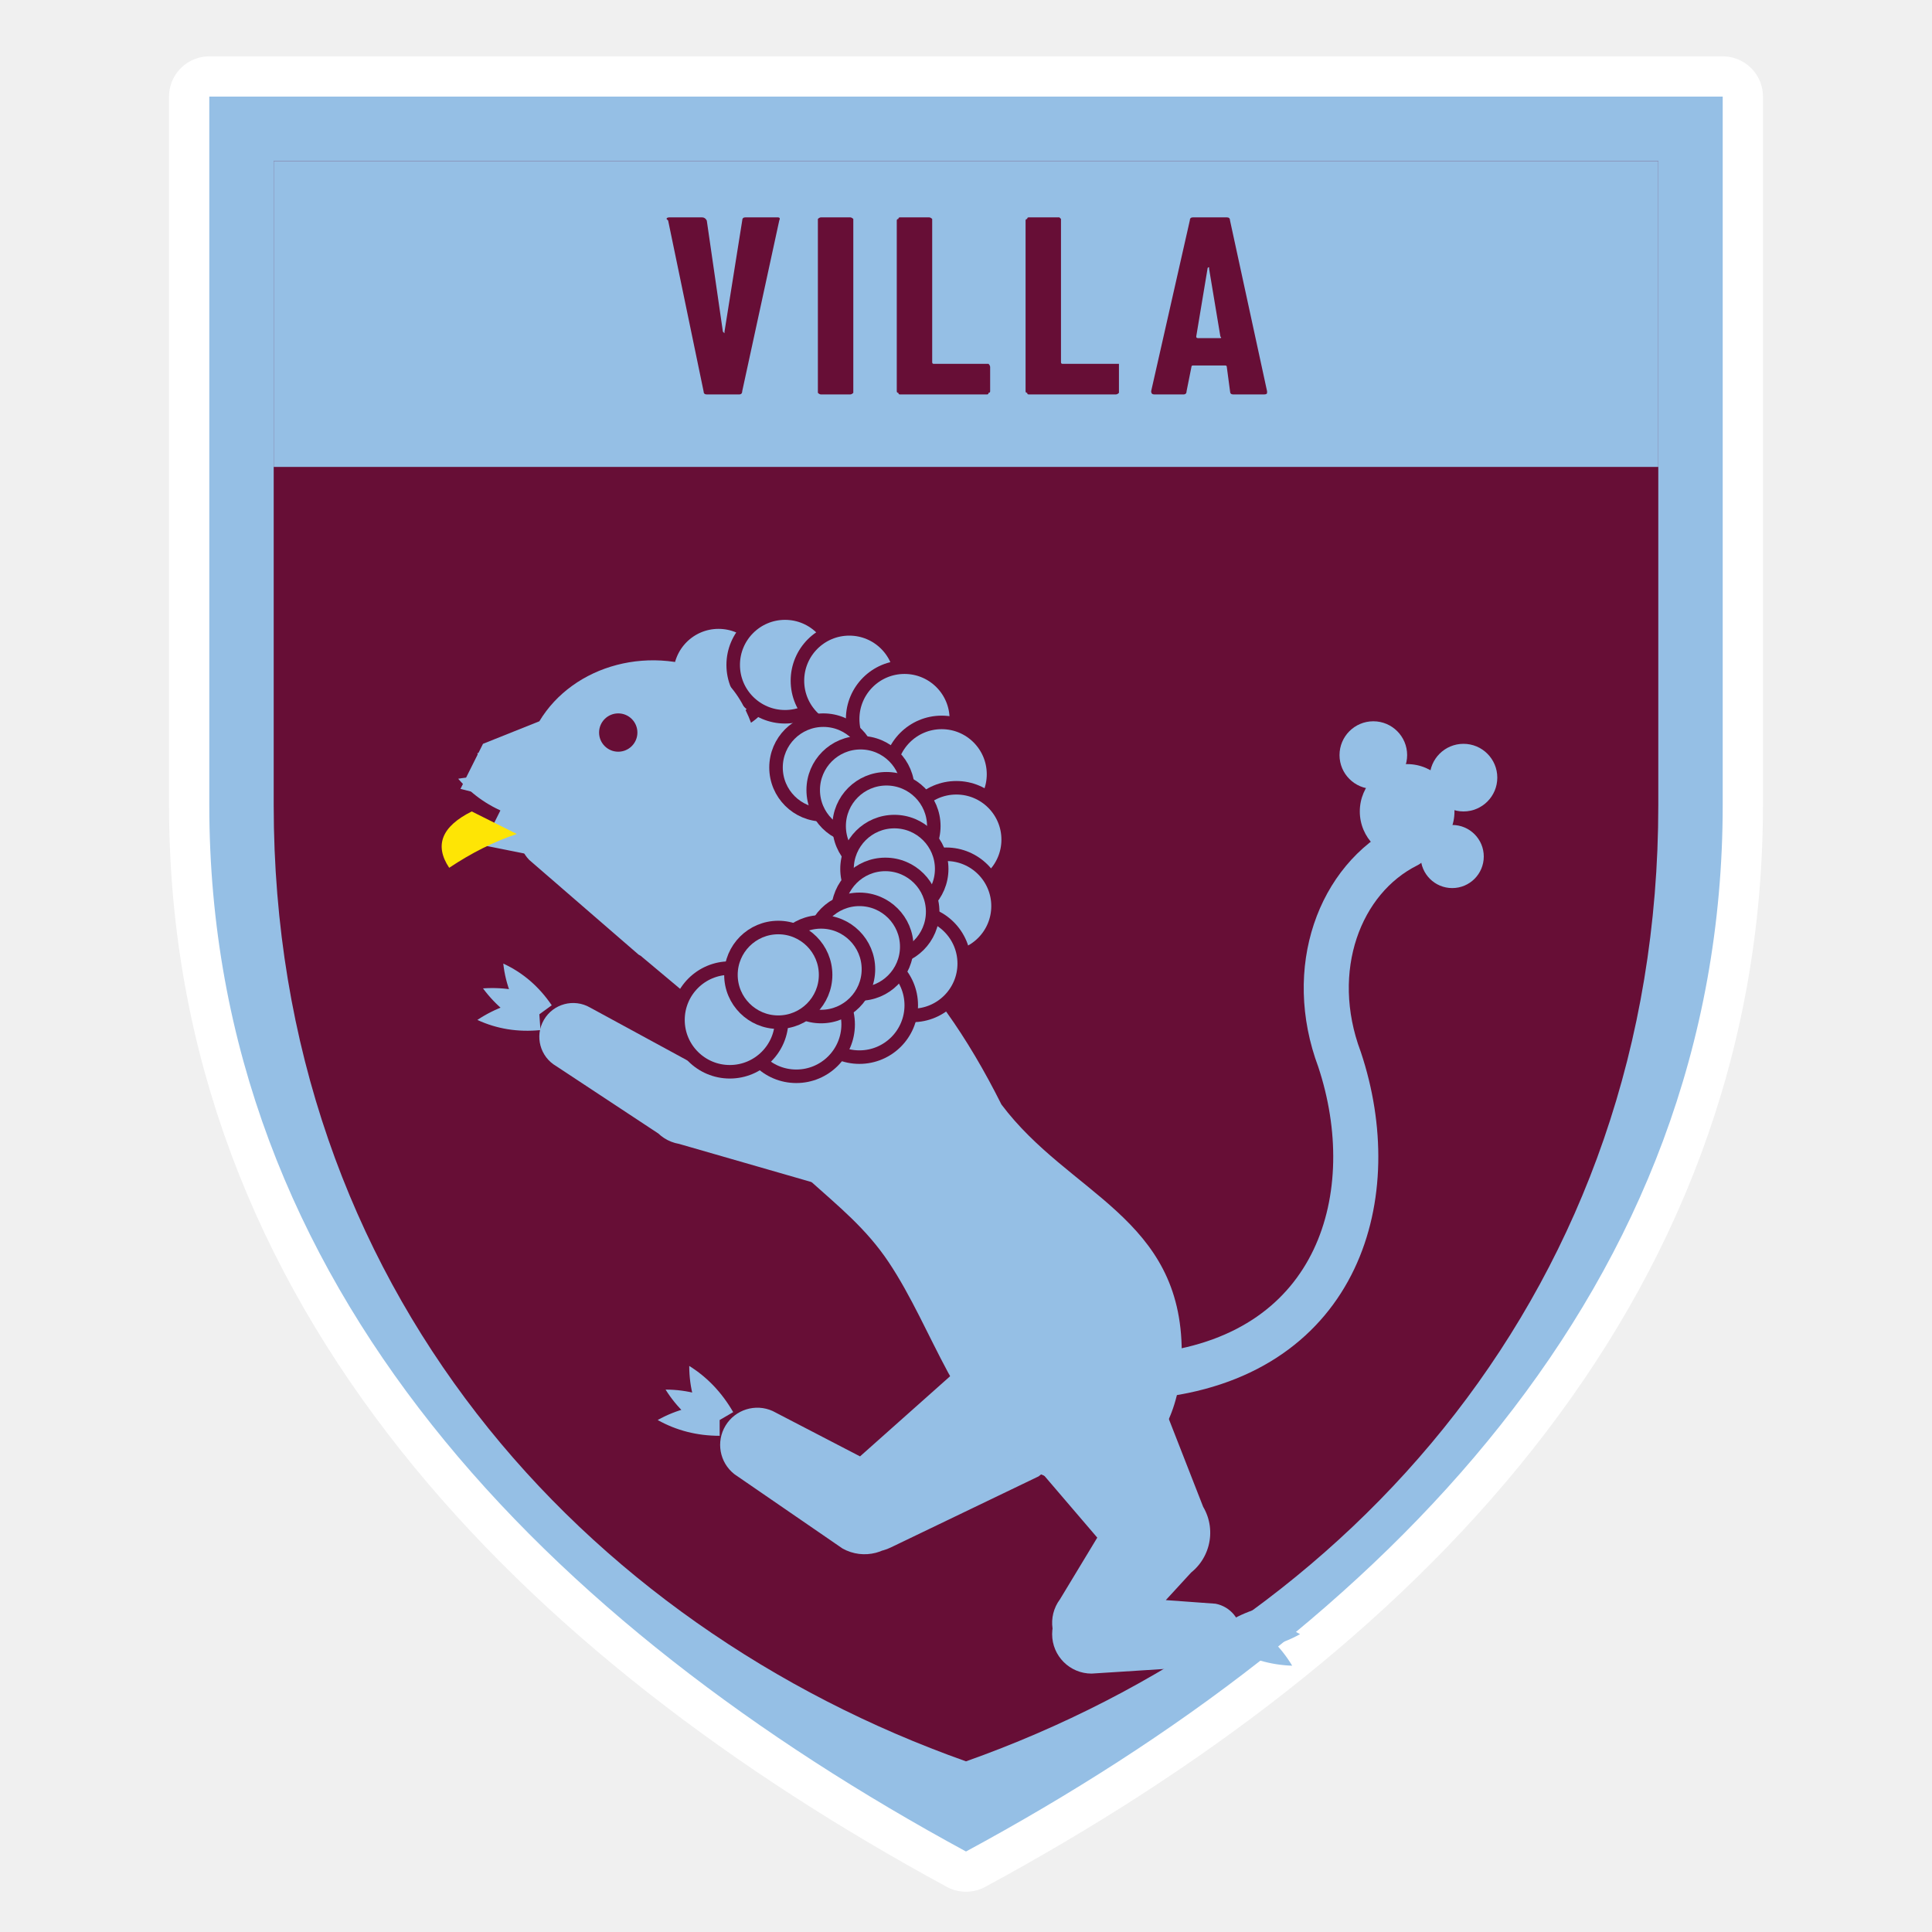
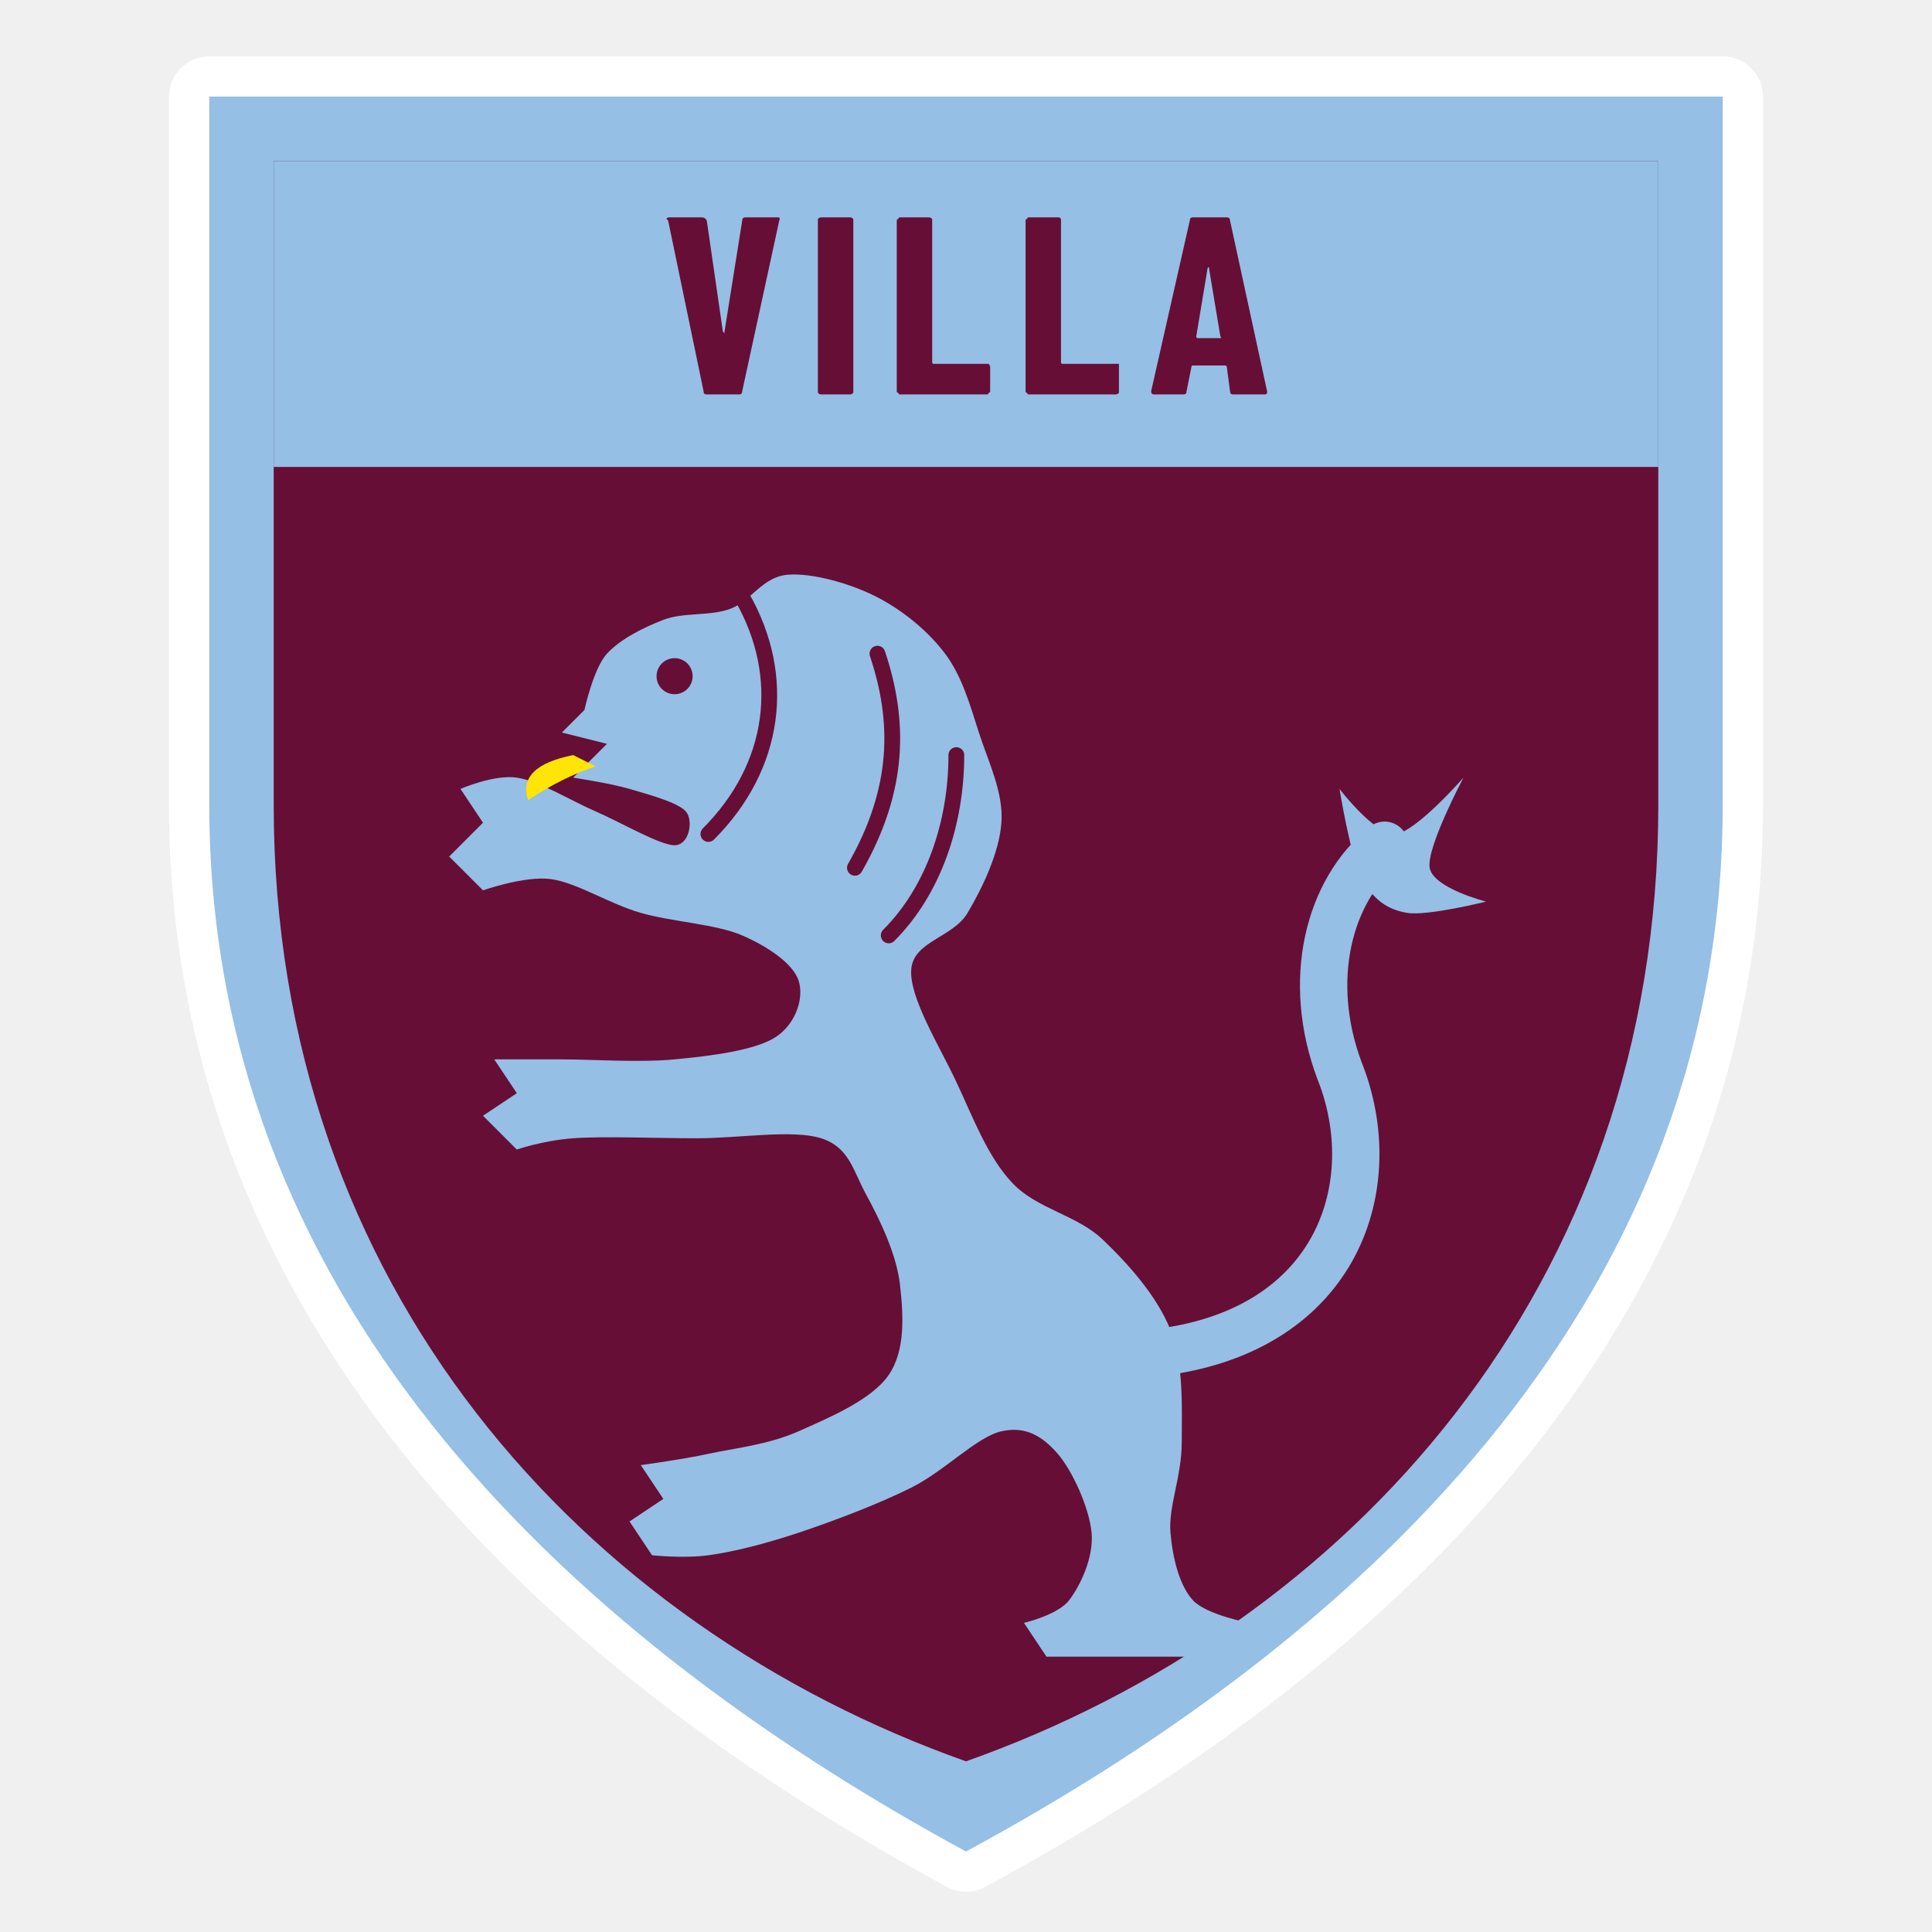
<svg xmlns="http://www.w3.org/2000/svg" viewBox="0 0 120 120" width="120" height="120">
  <defs>
    <clipPath id="c-aston-villa">
      <path d="M17 10L103 10L103 50C103 80 83.7 101 60 109.4C36.3 101 17 80 17 50Z" />
    </clipPath>
  </defs>
  <path d="M13 6L107 6L107 50C107 80 85.9 101 60 115C34.2 101 13 80 13 50Z" fill="#fff" stroke="#fff" stroke-width="5" stroke-linejoin="round" />
  <path d="M13 6L107 6L107 50C107 80 85.9 101 60 115C34.2 101 13 80 13 50Z" fill="#95bfe5" />
  <path d="M17 10L103 10L103 50C103 80 83.7 101 60 109.4C36.3 101 17 80 17 50Z" fill="#670e36" />
  <g clip-path="url(#c-aston-villa)">
    <rect x="0" y="0" width="120" height="29" fill="#95bfe5" />
  </g>
  <path d="M43.7 24.3L41.5 13.7L41.4 13.6Q41.4 13.5 41.6 13.5L43.6 13.5Q43.8 13.5 43.9 13.7L44.9 20.6Q45 20.7 45 20.7Q45 20.7 45 20.6L46.1 13.7Q46.1 13.5 46.3 13.5L48.3 13.5Q48.5 13.5 48.4 13.7L46.1 24.3Q46.1 24.5 45.9 24.5L43.9 24.5Q43.7 24.5 43.7 24.3ZM50.8 24.3L50.8 13.7Q50.8 13.6 50.8 13.6Q50.9 13.5 51 13.5L52.8 13.5Q52.9 13.5 53 13.6Q53 13.6 53 13.7L53 24.3Q53 24.4 53 24.4Q52.9 24.5 52.8 24.5L51 24.5Q50.9 24.5 50.8 24.4Q50.8 24.4 50.8 24.3ZM55.7 24.3L55.7 13.7Q55.7 13.6 55.8 13.6Q55.8 13.5 55.9 13.5L57.7 13.5Q57.8 13.5 57.9 13.6Q57.9 13.6 57.9 13.7L57.9 22.5Q57.9 22.6 58 22.6L61.3 22.6Q61.4 22.6 61.4 22.6Q61.5 22.7 61.5 22.8L61.5 24.3Q61.5 24.4 61.4 24.4Q61.4 24.5 61.3 24.5L55.9 24.5Q55.8 24.5 55.8 24.4Q55.7 24.4 55.7 24.3ZM63.7 24.3L63.7 13.7Q63.7 13.6 63.8 13.6Q63.8 13.5 63.9 13.5L65.8 13.5Q65.8 13.5 65.9 13.6Q65.9 13.6 65.9 13.7L65.9 22.5Q65.9 22.6 66 22.6L69.3 22.6Q69.4 22.6 69.5 22.6Q69.5 22.7 69.5 22.8L69.5 24.3Q69.5 24.4 69.5 24.4Q69.4 24.5 69.3 24.5L63.9 24.5Q63.8 24.5 63.8 24.4Q63.7 24.4 63.7 24.3ZM76.4 24.3L76.2 22.8Q76.2 22.7 76.1 22.7L74.1 22.7Q74 22.7 74 22.8L73.7 24.3Q73.7 24.5 73.5 24.5L71.7 24.5Q71.5 24.5 71.5 24.3L73.9 13.7Q73.9 13.5 74.1 13.5L76.2 13.5Q76.4 13.5 76.4 13.7L78.7 24.3L78.7 24.4Q78.7 24.5 78.5 24.5L76.6 24.5Q76.4 24.5 76.4 24.3ZM74.4 21L75.8 21Q75.9 21 75.8 20.9L75.1 16.7Q75.1 16.6 75.1 16.6Q75 16.6 75 16.7L74.3 20.9Q74.3 21 74.4 21Z" fill="#670e36" />
  <g transform="translate(58 70) scale(0.7) translate(-50 -50)">
-     <path d="M70 72C86 70 90 56 86 44C83 36 86 28 92 25" fill="none" stroke="#95bfe5" stroke-width="4" stroke-linecap="round" stroke-linejoin="round" />
-     <g fill="#95bfe5">
-       <circle cx="92" cy="22" r="4.2" />
-       <circle cx="97" cy="19" r="3" />
-       <circle cx="89" cy="17" r="3" />
-       <circle cx="96" cy="26" r="2.8" />
-     </g>
-     <path d="M52.7 71L41.8 80.7A4 4 0 0 0 46.2 87.3L59.3 81A6 6 0 0 0 52.7 71ZM46.1 80.6L35.7 75.2A3.3 3.3 0 0 0 32.3 80.8L41.9 87.4A4 4 0 0 0 46.1 80.6Z" fill="#95bfe5" />
-     <path d="M31 74.6Q28 74.6 25.5 76Q28 77.4 31 77.4ZM31.7 74.8Q29.1 73.3 26.2 73.3Q27.7 75.7 30.3 77.2ZM32.2 75.3Q30.7 72.7 28.3 71.2Q28.3 74.1 29.8 76.7Z" fill="#95bfe5" />
-     <path d="M58.4 79.3L66.1 88.3A4.5 4.5 0 0 0 73.9 83.7L69.6 72.7A6.5 6.5 0 0 0 58.4 79.3ZM66.4 83.3L61.2 91.9A3.5 3.5 0 0 0 66.8 96.1L73.6 88.7A4.5 4.5 0 0 0 66.4 83.3ZM64 98.5L75 97.8A2.8 2.8 0 0 0 75 92.3L64 91.5A3.5 3.5 0 0 0 64 98.5Z" fill="#95bfe5" />
-     <path d="M77.7 96.2Q80.3 94.7 81.8 92.3Q78.9 92.3 76.3 93.8ZM77 96.4Q80 96.4 82.5 95Q80 93.6 77 93.6ZM76.3 96.2Q78.9 97.7 81.8 97.8Q80.3 95.3 77.7 93.8Z" fill="#95bfe5" />
-     <path d="M34 30C42 28 50 36 56 48C62 56 72 58 72 70C72 80 64 84 58 80C52 76 50 68 46 62C42 56 36 54 32 46C30 40 30 34 34 30Z" fill="#95bfe5" />
-     <path d="M40.8 35.8L27.9 29.1A3.5 3.5 0 0 0 24.1 34.9L35.2 44.2A5 5 0 0 0 40.8 35.8ZM28.2 29.3L17.9 21.7A3 3 0 0 0 14.1 26.3L23.8 34.7A3.5 3.5 0 0 0 28.2 29.3Z" fill="#95bfe5" />
-     <path d="M13.5 19.7Q10.6 18.6 7.8 19.1Q9.7 21.3 12.5 22.3ZM14.1 20.1Q12.1 17.8 9.5 16.8Q10 19.6 11.9 21.9ZM14.4 20.8Q13.9 17.8 12 15.6Q11.1 18.3 11.6 21.2Z" fill="#95bfe5" />
-     <path d="M40.8 45.1L28.6 44.5A3.5 3.5 0 0 0 27.4 51.5L39.2 54.9A5 5 0 0 0 40.8 45.1ZM29.8 45L19.5 39.4A3 3 0 0 0 16.5 44.6L26.2 51A3.5 3.5 0 0 0 29.8 45Z" fill="#95bfe5" />
-     <path d="M14.9 38.6Q11.9 38.9 9.5 40.5Q12.1 41.7 15.1 41.4ZM15.6 38.7Q12.9 37.5 10 37.7Q11.7 40 14.4 41.3ZM16.1 39.2Q14.4 36.7 11.8 35.5Q12.1 38.3 13.9 40.8Z" fill="#95bfe5" />
-     <path d="M27 11C40 6 52 17 52 30C52 42 43 48 31 44Z" fill="#95bfe5" />
-     <g fill="#95bfe5" stroke="#670e36" stroke-width="1.2">
-       <circle cx="25.7" cy="12.7" r="4.6" />
-       <circle cx="30.9" cy="9.8" r="4.6" />
-       <circle cx="36.8" cy="9" r="4.6" />
-       <circle cx="42.5" cy="10.4" r="4.6" />
-       <circle cx="47.4" cy="13.8" r="4.6" />
-       <circle cx="50.7" cy="18.7" r="4.6" />
-       <circle cx="52" cy="24.5" r="4.6" />
-       <circle cx="51.1" cy="30.4" r="4.6" />
-       <circle cx="48.1" cy="35.5" r="4.6" />
-       <circle cx="43.4" cy="39.2" r="4.6" />
-       <circle cx="37.8" cy="40.9" r="4.6" />
-       <circle cx="31.9" cy="40.5" r="4.6" />
-     </g>
-     <g fill="#95bfe5" stroke="#670e36" stroke-width="1.2">
-       <circle cx="40.2" cy="18.1" r="4.2" />
-       <circle cx="43.5" cy="20.1" r="4.2" />
-       <circle cx="45.8" cy="23.3" r="4.2" />
-       <circle cx="46.5" cy="27.1" r="4.2" />
-       <circle cx="45.7" cy="30.9" r="4.2" />
-       <circle cx="43.4" cy="34" r="4.2" />
-       <circle cx="40" cy="36" r="4.2" />
-       <circle cx="36.2" cy="36.5" r="4.2" />
-     </g>
-     <path d="M31 10C25 7 18 9 15 14L10 16L8 20L12 21L10 25L15 26L19 25C21 30 27 32 32 30C36 26 36 14 31 10Z" fill="#95bfe5" />
-     <path d="M9 22Q5 24 7 27Q10 25 13 24Z" fill="#fee505" />
-     <circle cx="22" cy="15" r="1.7" fill="#670e36" />
+     <path d="M70 70C86 68 90 55 86 45C83 37 85 29 90 25" fill="none" stroke="#95bfe5" stroke-width="4.2" stroke-linecap="round" stroke-linejoin="round" />
+     <path d="M88 28C87 26.2 86 20 86 20C86 20 89.2 24.2 91 24C92.8 23.8 97 19 97 19C97 19 93.7 25.2 94 27C94.3 28.8 99 30 99 30C99 30 93.8 31.3 92 31C90.2 30.7 89 29.8 88 28Z" fill="#95bfe5" />
+     <path d="M19 13C19 13 19.8 9.3 21 8C22.2 6.7 24.2 5.7 26 5C27.8 4.3 30.2 4.7 32 4C33.8 3.3 34.8 1.2 37 1C39.2 0.8 42.7 1.8 45 3C47.3 4.2 49.5 6 51 8C52.5 10 53.2 12.5 54 15C54.8 17.5 56.2 20.3 56 23C55.8 25.7 54.3 28.8 53 31C51.7 33.2 48.2 33.5 48 36C47.8 38.5 50.5 42.8 52 46C53.5 49.2 54.8 52.7 57 55C59.2 57.3 62.7 57.8 65 60C67.3 62.2 69.8 65 71 68C72.2 71 72 75 72 78C72 81 70.8 83.7 71 86C71.2 88.3 71.8 90.7 73 92C74.2 93.3 78 94 78 94C78 94 77 97 77 97C77 97 60 97 60 97C60 97 58 94 58 94C58 94 61 93.3 62 92C63 90.7 64.2 88.2 64 86C63.8 83.8 62.3 80.5 61 79C59.7 77.5 58.2 76.5 56 77C53.8 77.5 51 80.5 48 82C45 83.5 41 85 38 86C35 87 32.2 87.7 30 88C27.8 88.3 25 88 25 88C25 88 23 85 23 85C23 85 26 83 26 83C26 83 24 80 24 80C24 80 27.7 79.5 30 79C32.3 78.5 35.3 78.2 38 77C40.7 75.8 44.5 74.2 46 72C47.5 69.8 47.3 66.7 47 64C46.7 61.3 45.2 58.2 44 56C42.8 53.8 42.5 51.8 40 51C37.5 50.2 32.7 51 29 51C25.3 51 20.7 50.8 18 51C15.3 51.2 13 52 13 52C13 52 10 49 10 49C10 49 13 47 13 47C13 47 11 44 11 44C11 44 14.3 44 17 44C19.7 44 23.8 44.3 27 44C30.2 43.7 34.2 43.2 36 42C37.8 40.8 38.5 38.5 38 37C37.5 35.5 35.3 34 33 33C30.7 32 26.8 31.8 24 31C21.2 30.2 18.3 28.3 16 28C13.7 27.7 10 29 10 29C10 29 7 26 7 26C7 26 10 23 10 23C10 23 8 20 8 20C8 20 11 18.7 13 19C15 19.3 17.7 21 20 22C22.3 23 25.7 25 27 25C28.3 25 28.7 22.8 28 22C27.3 21.2 24.7 20.5 23 20C21.3 19.5 18 19 18 19C18 19 21 16 21 16C21 16 17 15 17 15C17 15 19 13 19 13Z" fill="#95bfe5" />
+     <path d="M33 3C37 10 36 18 30 24M45 8C47 14 47 20 43 27M52 17C52 23 50 29 46 33" fill="none" stroke="#670e36" stroke-width="1.4" stroke-linecap="round" stroke-linejoin="round" />
+     <circle cx="27" cy="10" r="1.6" fill="#670e36" />
+     <path d="M18 17Q13 18 14 21Q17 19 20 18Z" fill="#fee505" />
  </g>
</svg>
